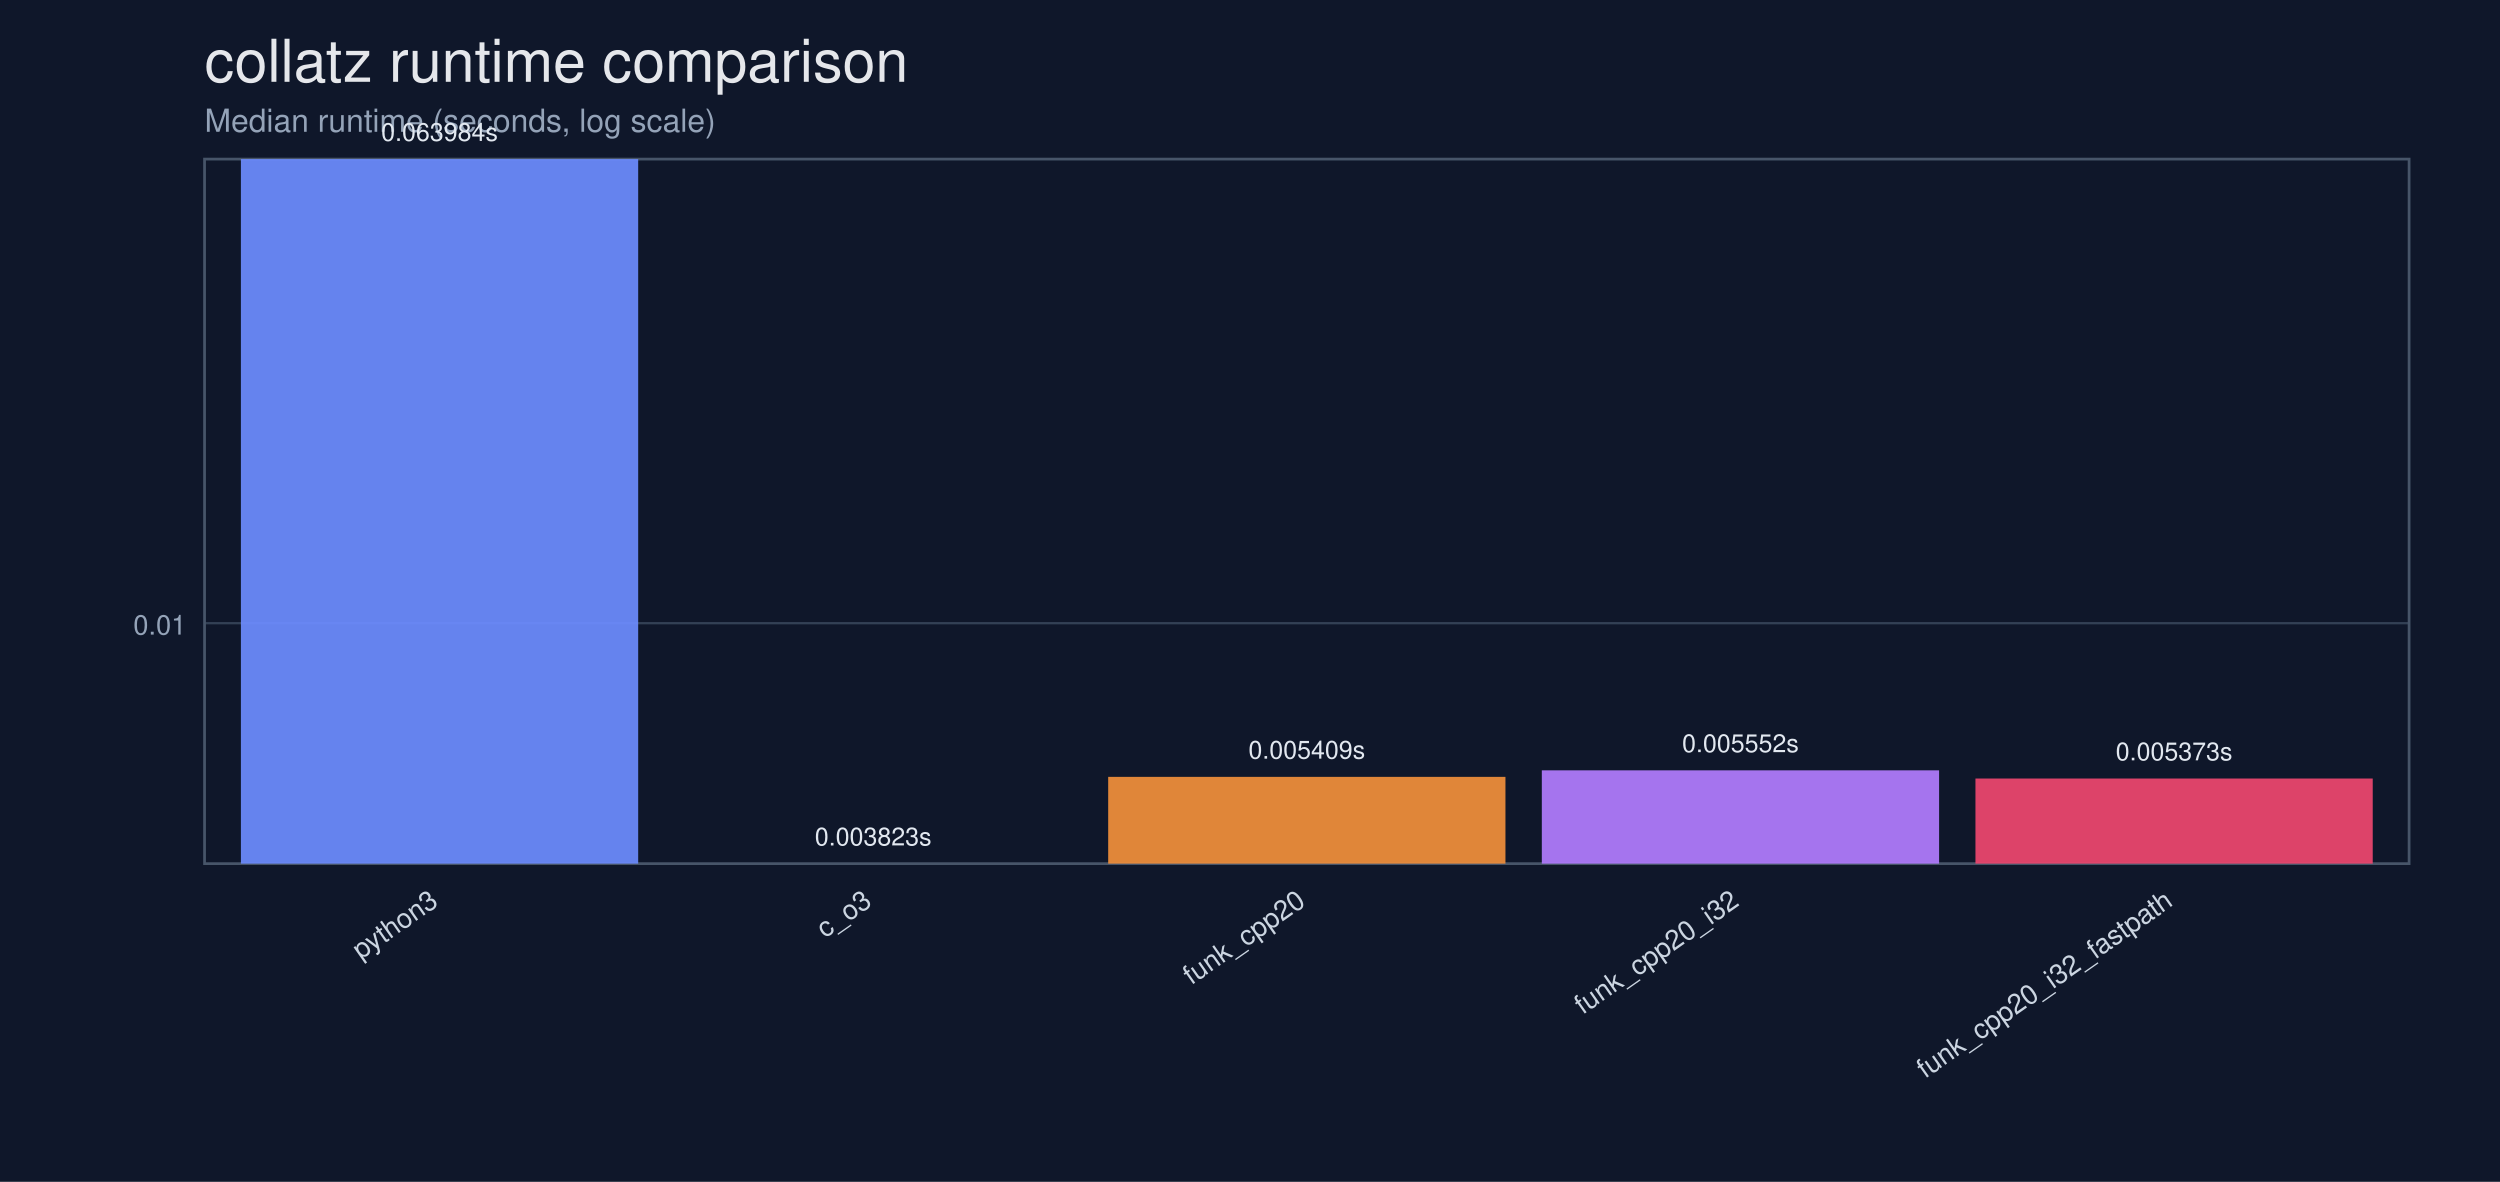
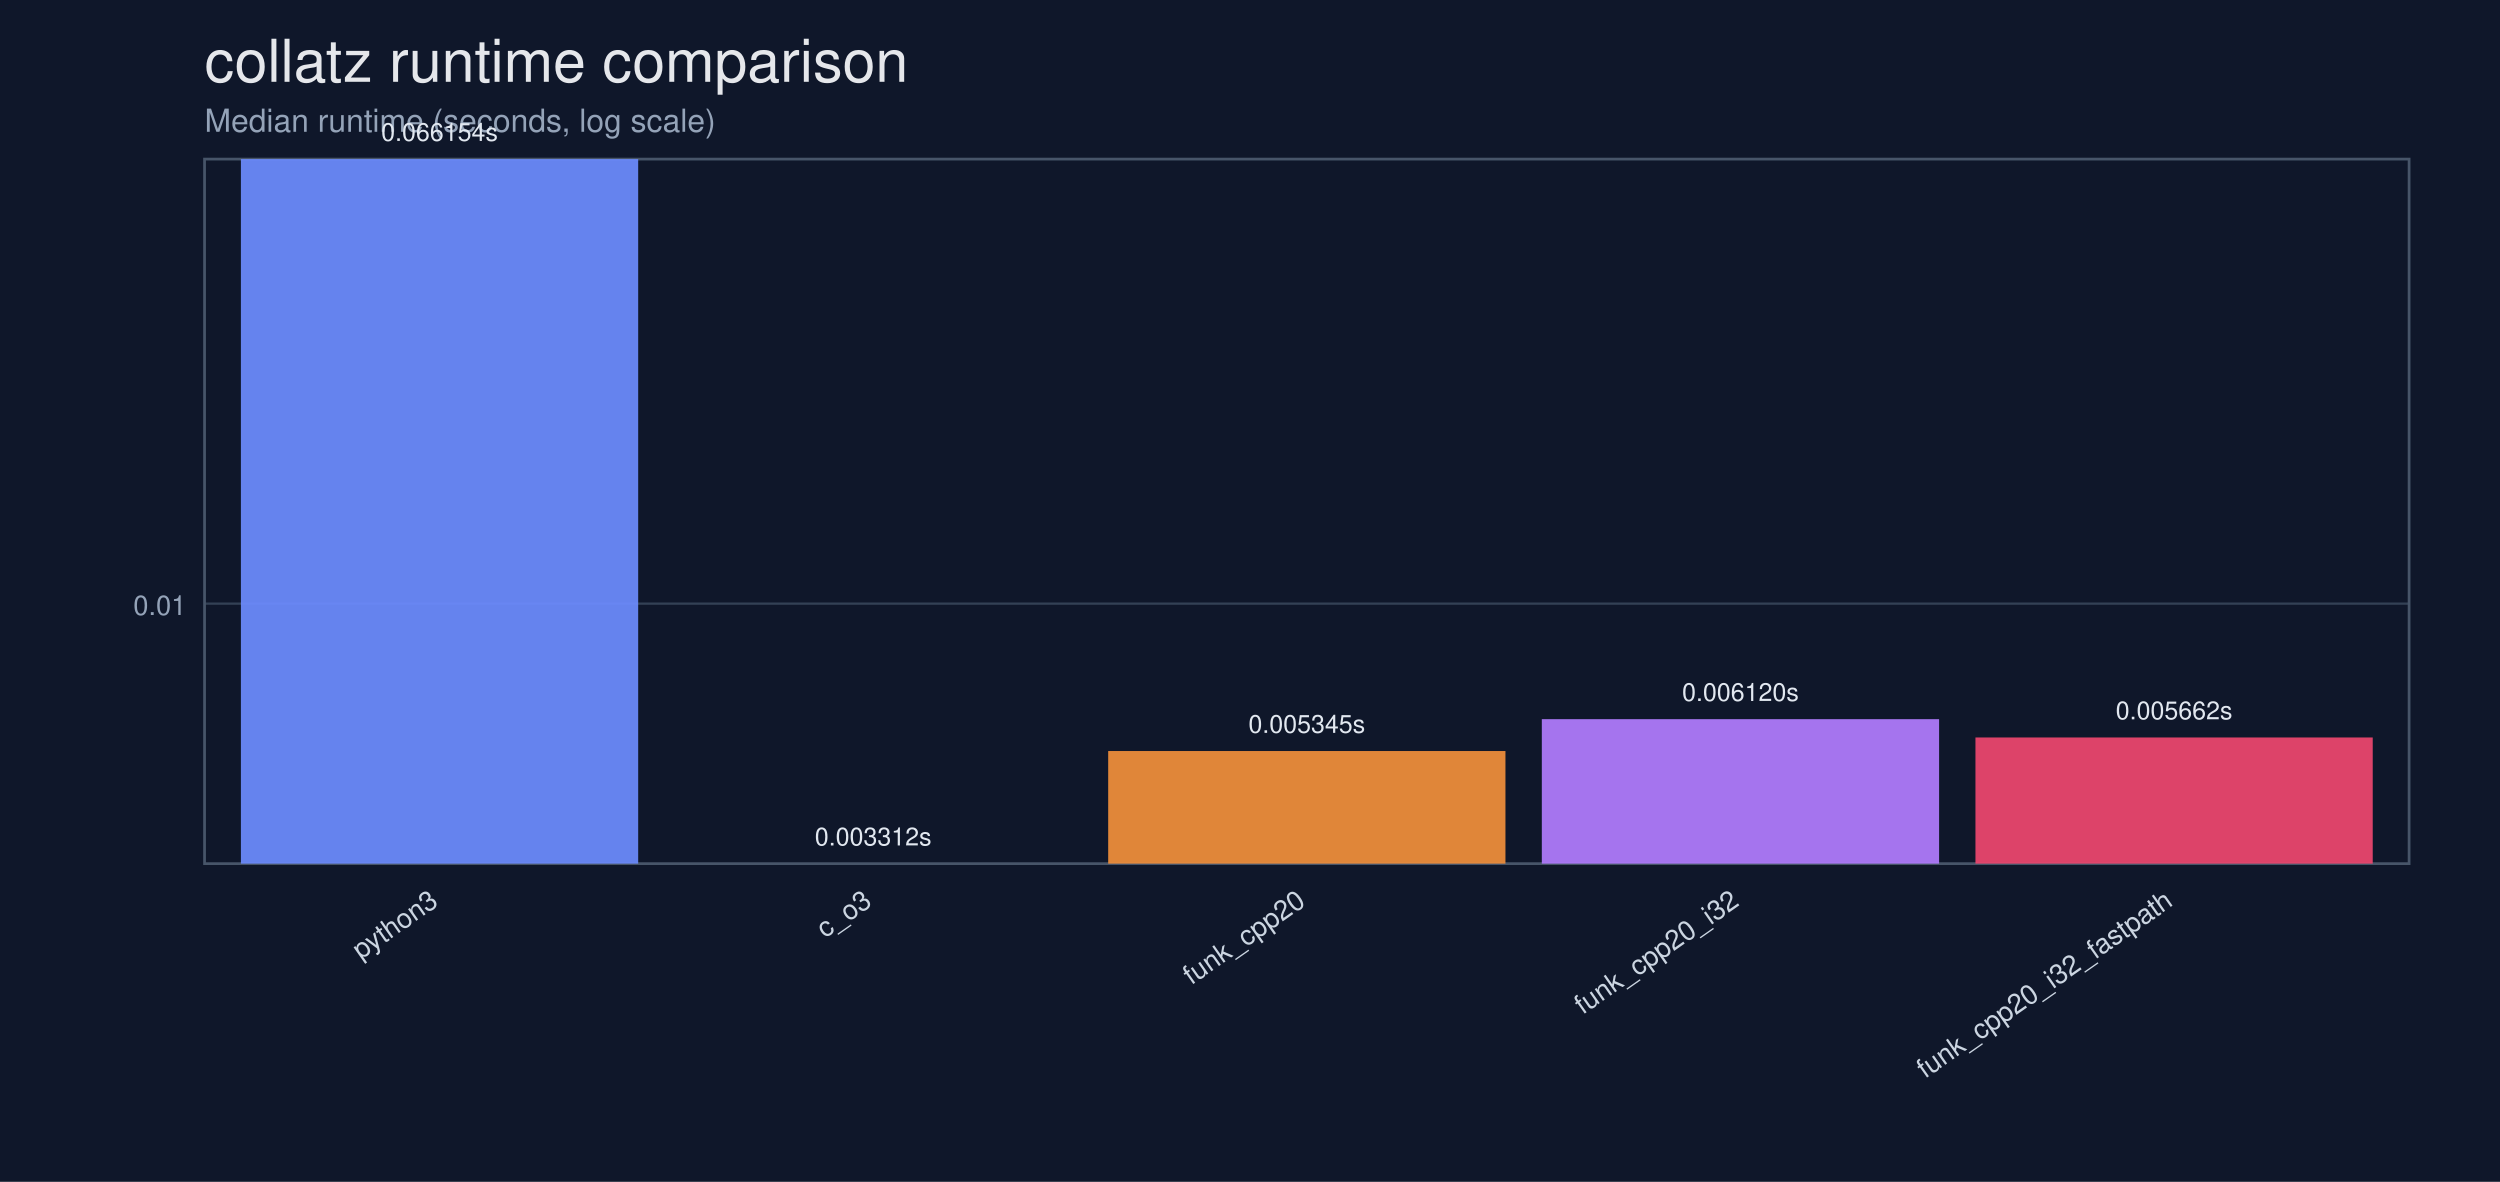
<svg xmlns="http://www.w3.org/2000/svg" width="1100" height="520" viewBox="0 0 1100 520">
  <rect width="100%" height="100%" fill="#0f172a" />
  <text x="90" y="36" fill="#e5e7eb" font-size="26" font-family="Helvetica, Arial">collatz runtime comparison</text>
  <text x="90" y="58" fill="#94a3b8" font-size="14" font-family="Helvetica, Arial">Median runtime (seconds, log scale)</text>
-   <line x1="90" y1="274.21" x2="1060" y2="274.21" stroke="#334155" stroke-width="1" />
-   <text x="82" y="279.21" text-anchor="end" fill="#94a3b8" font-size="12" font-family="Helvetica, Arial">0.01</text>
+   <line x1="90" y1="265.60" x2="1060" y2="265.60" stroke="#334155" stroke-width="1" />
+   <text x="82" y="270.60" text-anchor="end" fill="#94a3b8" font-size="12" font-family="Helvetica, Arial">0.01</text>
  <rect x="90" y="70" width="970" height="310" fill="none" stroke="#475569" stroke-width="1.2" />
  <rect x="106.00" y="70.00" width="174.80" height="310.00" fill="#6c8cff" opacity="0.92" />
-   <text x="193.40" y="62.00" text-anchor="middle" fill="#e2e8f0" font-size="11" font-family="Helvetica, Arial">0.063984s</text>
+   <text x="193.40" y="62.00" text-anchor="middle" fill="#e2e8f0" font-size="11" font-family="Helvetica, Arial">0.066154s</text>
  <text x="193.40" y="398.00" text-anchor="end" transform="rotate(-35 193.40,398.00)" fill="#cbd5e1" font-size="12" font-family="Helvetica, Arial">python3</text>
  <rect x="296.80" y="380.00" width="174.80" height="0.00" fill="#46b3a9" opacity="0.92" />
-   <text x="384.20" y="372.00" text-anchor="middle" fill="#e2e8f0" font-size="11" font-family="Helvetica, Arial">0.003823s</text>
+   <text x="384.20" y="372.00" text-anchor="middle" fill="#e2e8f0" font-size="11" font-family="Helvetica, Arial">0.003312s</text>
  <text x="384.20" y="398.00" text-anchor="end" transform="rotate(-35 384.20,398.00)" fill="#cbd5e1" font-size="12" font-family="Helvetica, Arial">c_o3</text>
-   <rect x="487.60" y="341.82" width="174.80" height="38.18" fill="#f28f3b" opacity="0.92" />
-   <text x="575.00" y="333.82" text-anchor="middle" fill="#e2e8f0" font-size="11" font-family="Helvetica, Arial">0.005409s</text>
+   <rect x="487.60" y="330.45" width="174.80" height="49.55" fill="#f28f3b" opacity="0.92" />
+   <text x="575.00" y="322.45" text-anchor="middle" fill="#e2e8f0" font-size="11" font-family="Helvetica, Arial">0.005345s</text>
  <text x="575.00" y="398.00" text-anchor="end" transform="rotate(-35 575.00,398.00)" fill="#cbd5e1" font-size="12" font-family="Helvetica, Arial">funk_cpp20</text>
-   <rect x="678.40" y="338.95" width="174.80" height="41.05" fill="#b27cff" opacity="0.92" />
-   <text x="765.80" y="330.95" text-anchor="middle" fill="#e2e8f0" font-size="11" font-family="Helvetica, Arial">0.005552s</text>
+   <rect x="678.40" y="316.43" width="174.80" height="63.57" fill="#b27cff" opacity="0.92" />
+   <text x="765.80" y="308.43" text-anchor="middle" fill="#e2e8f0" font-size="11" font-family="Helvetica, Arial">0.006120s</text>
  <text x="765.80" y="398.00" text-anchor="end" transform="rotate(-35 765.80,398.00)" fill="#cbd5e1" font-size="12" font-family="Helvetica, Arial">funk_cpp20_i32</text>
-   <rect x="869.20" y="342.55" width="174.80" height="37.45" fill="#ef476f" opacity="0.92" />
-   <text x="956.60" y="334.55" text-anchor="middle" fill="#e2e8f0" font-size="11" font-family="Helvetica, Arial">0.005373s</text>
+   <rect x="869.20" y="324.49" width="174.80" height="55.51" fill="#ef476f" opacity="0.92" />
+   <text x="956.60" y="316.49" text-anchor="middle" fill="#e2e8f0" font-size="11" font-family="Helvetica, Arial">0.005662s</text>
  <text x="956.60" y="398.00" text-anchor="end" transform="rotate(-35 956.60,398.00)" fill="#cbd5e1" font-size="12" font-family="Helvetica, Arial">funk_cpp20_i32_fastpath</text>
</svg>
